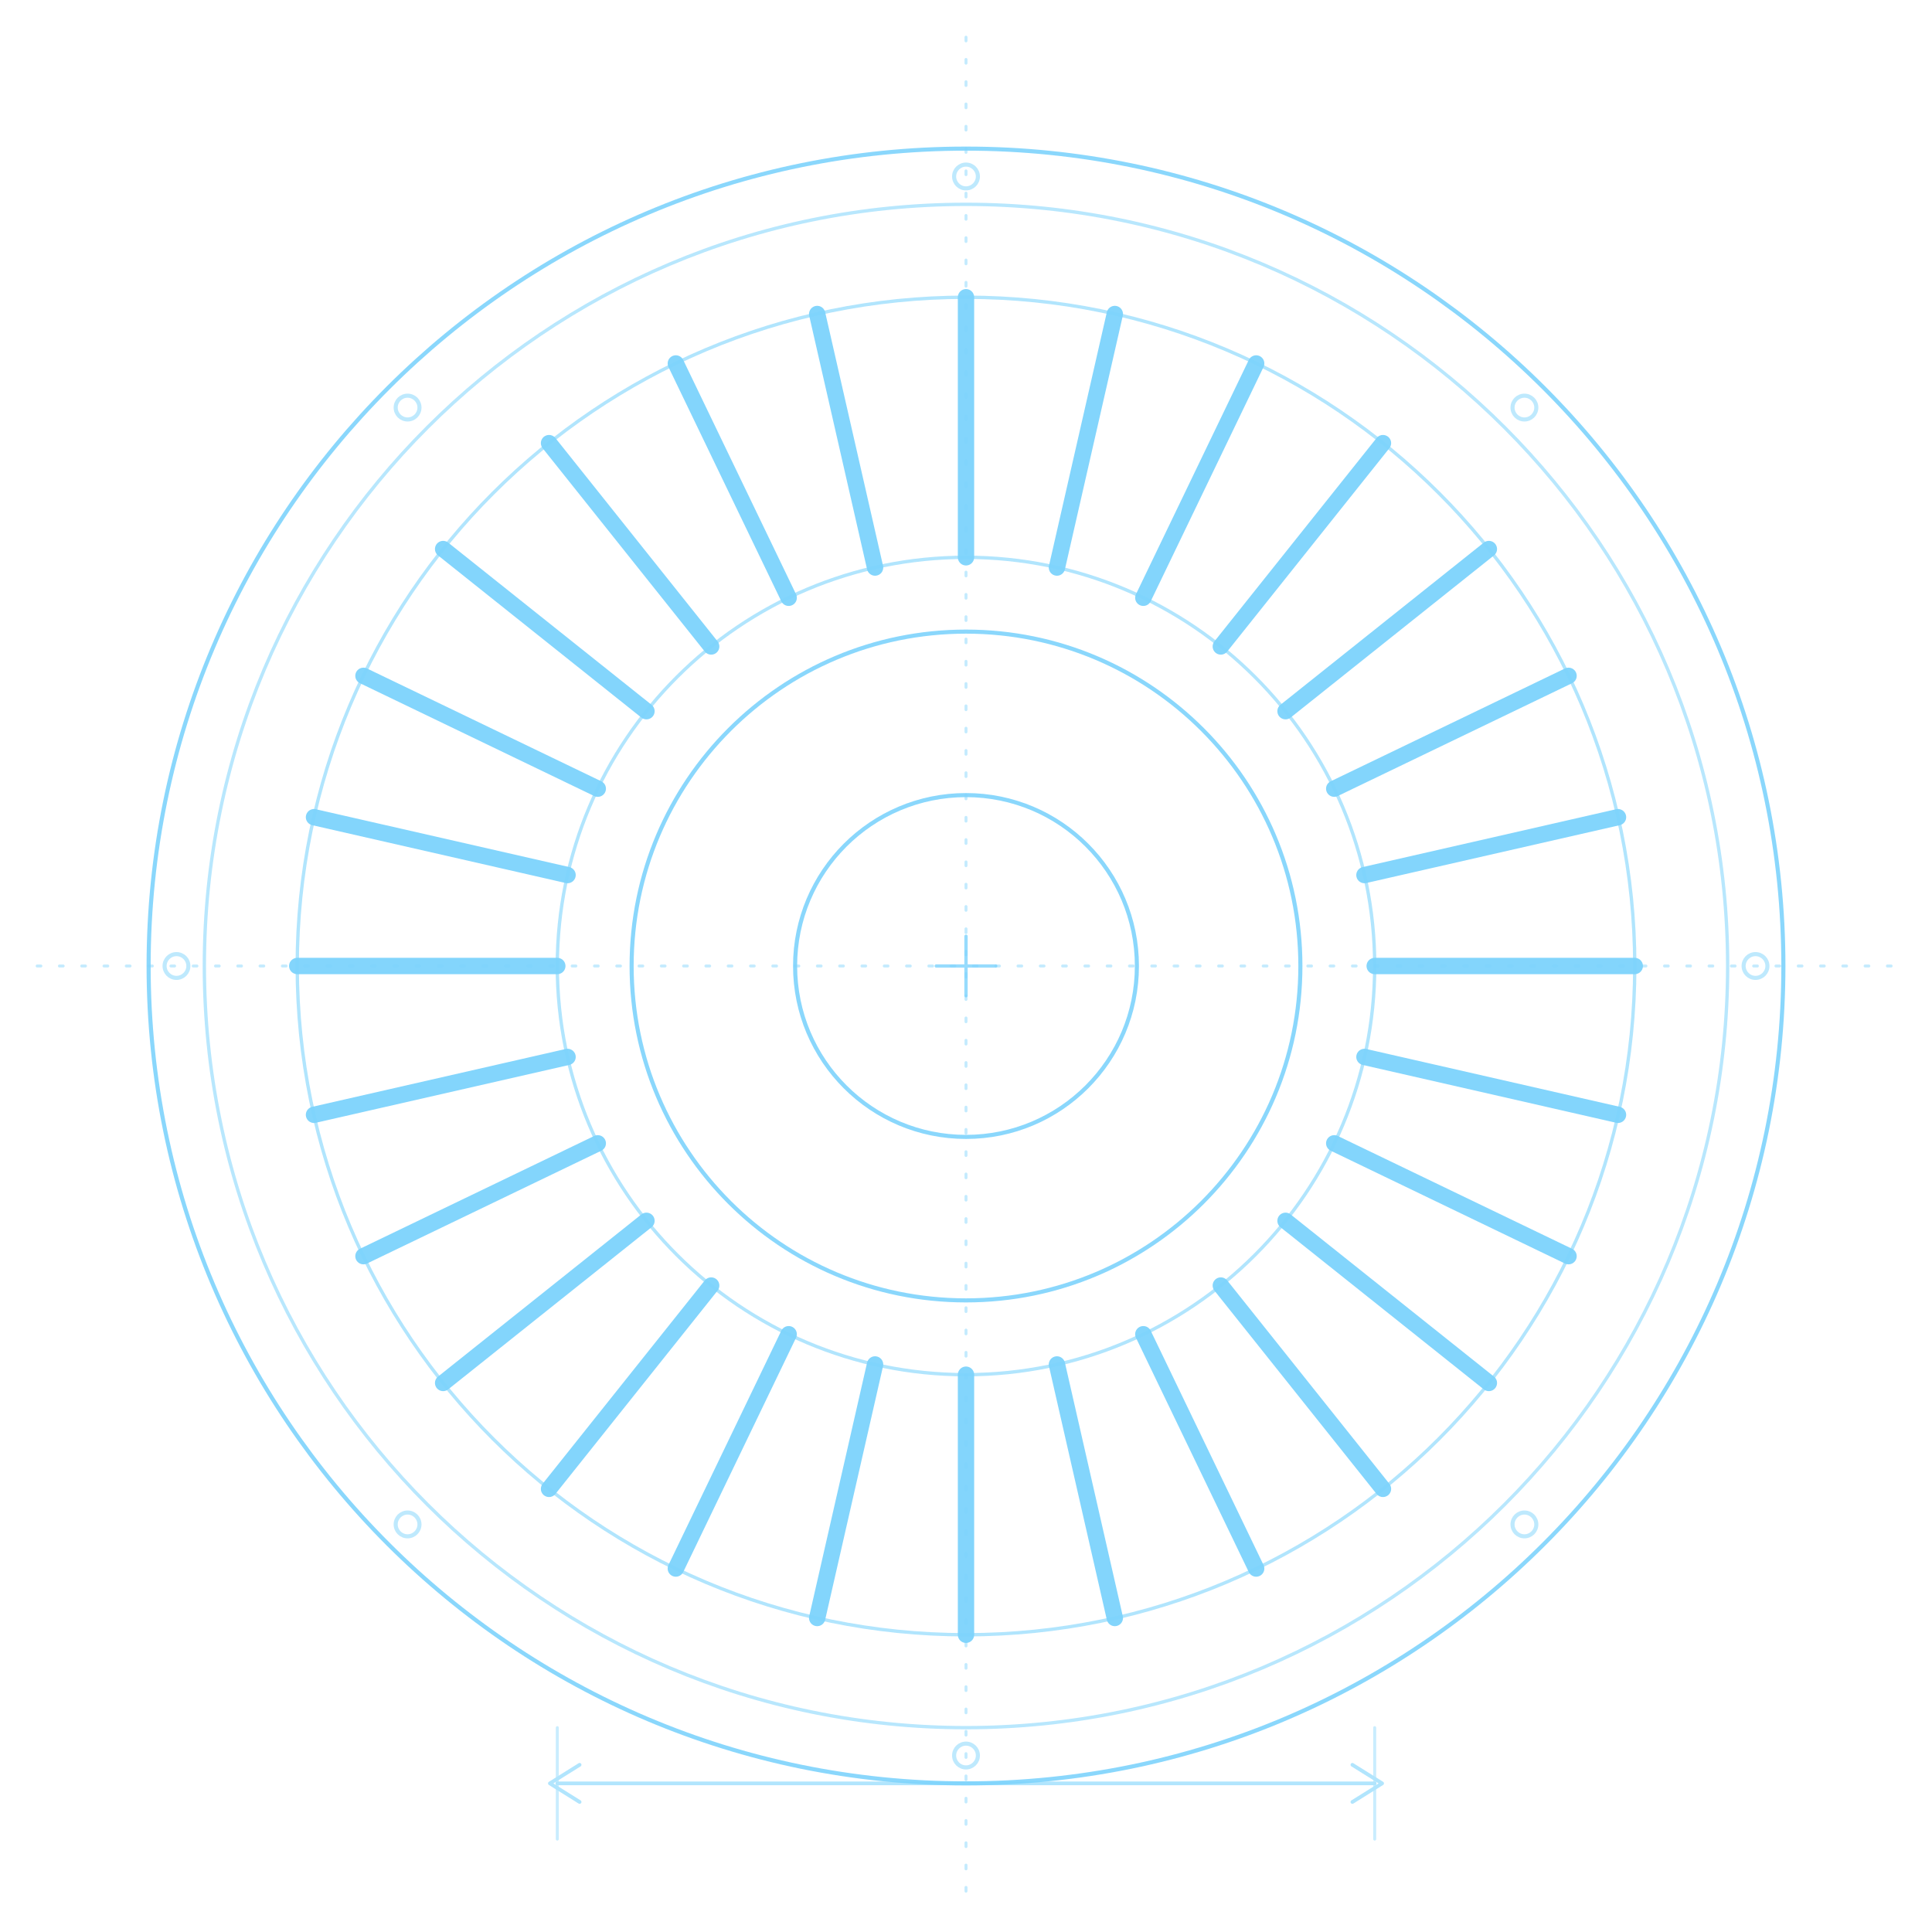
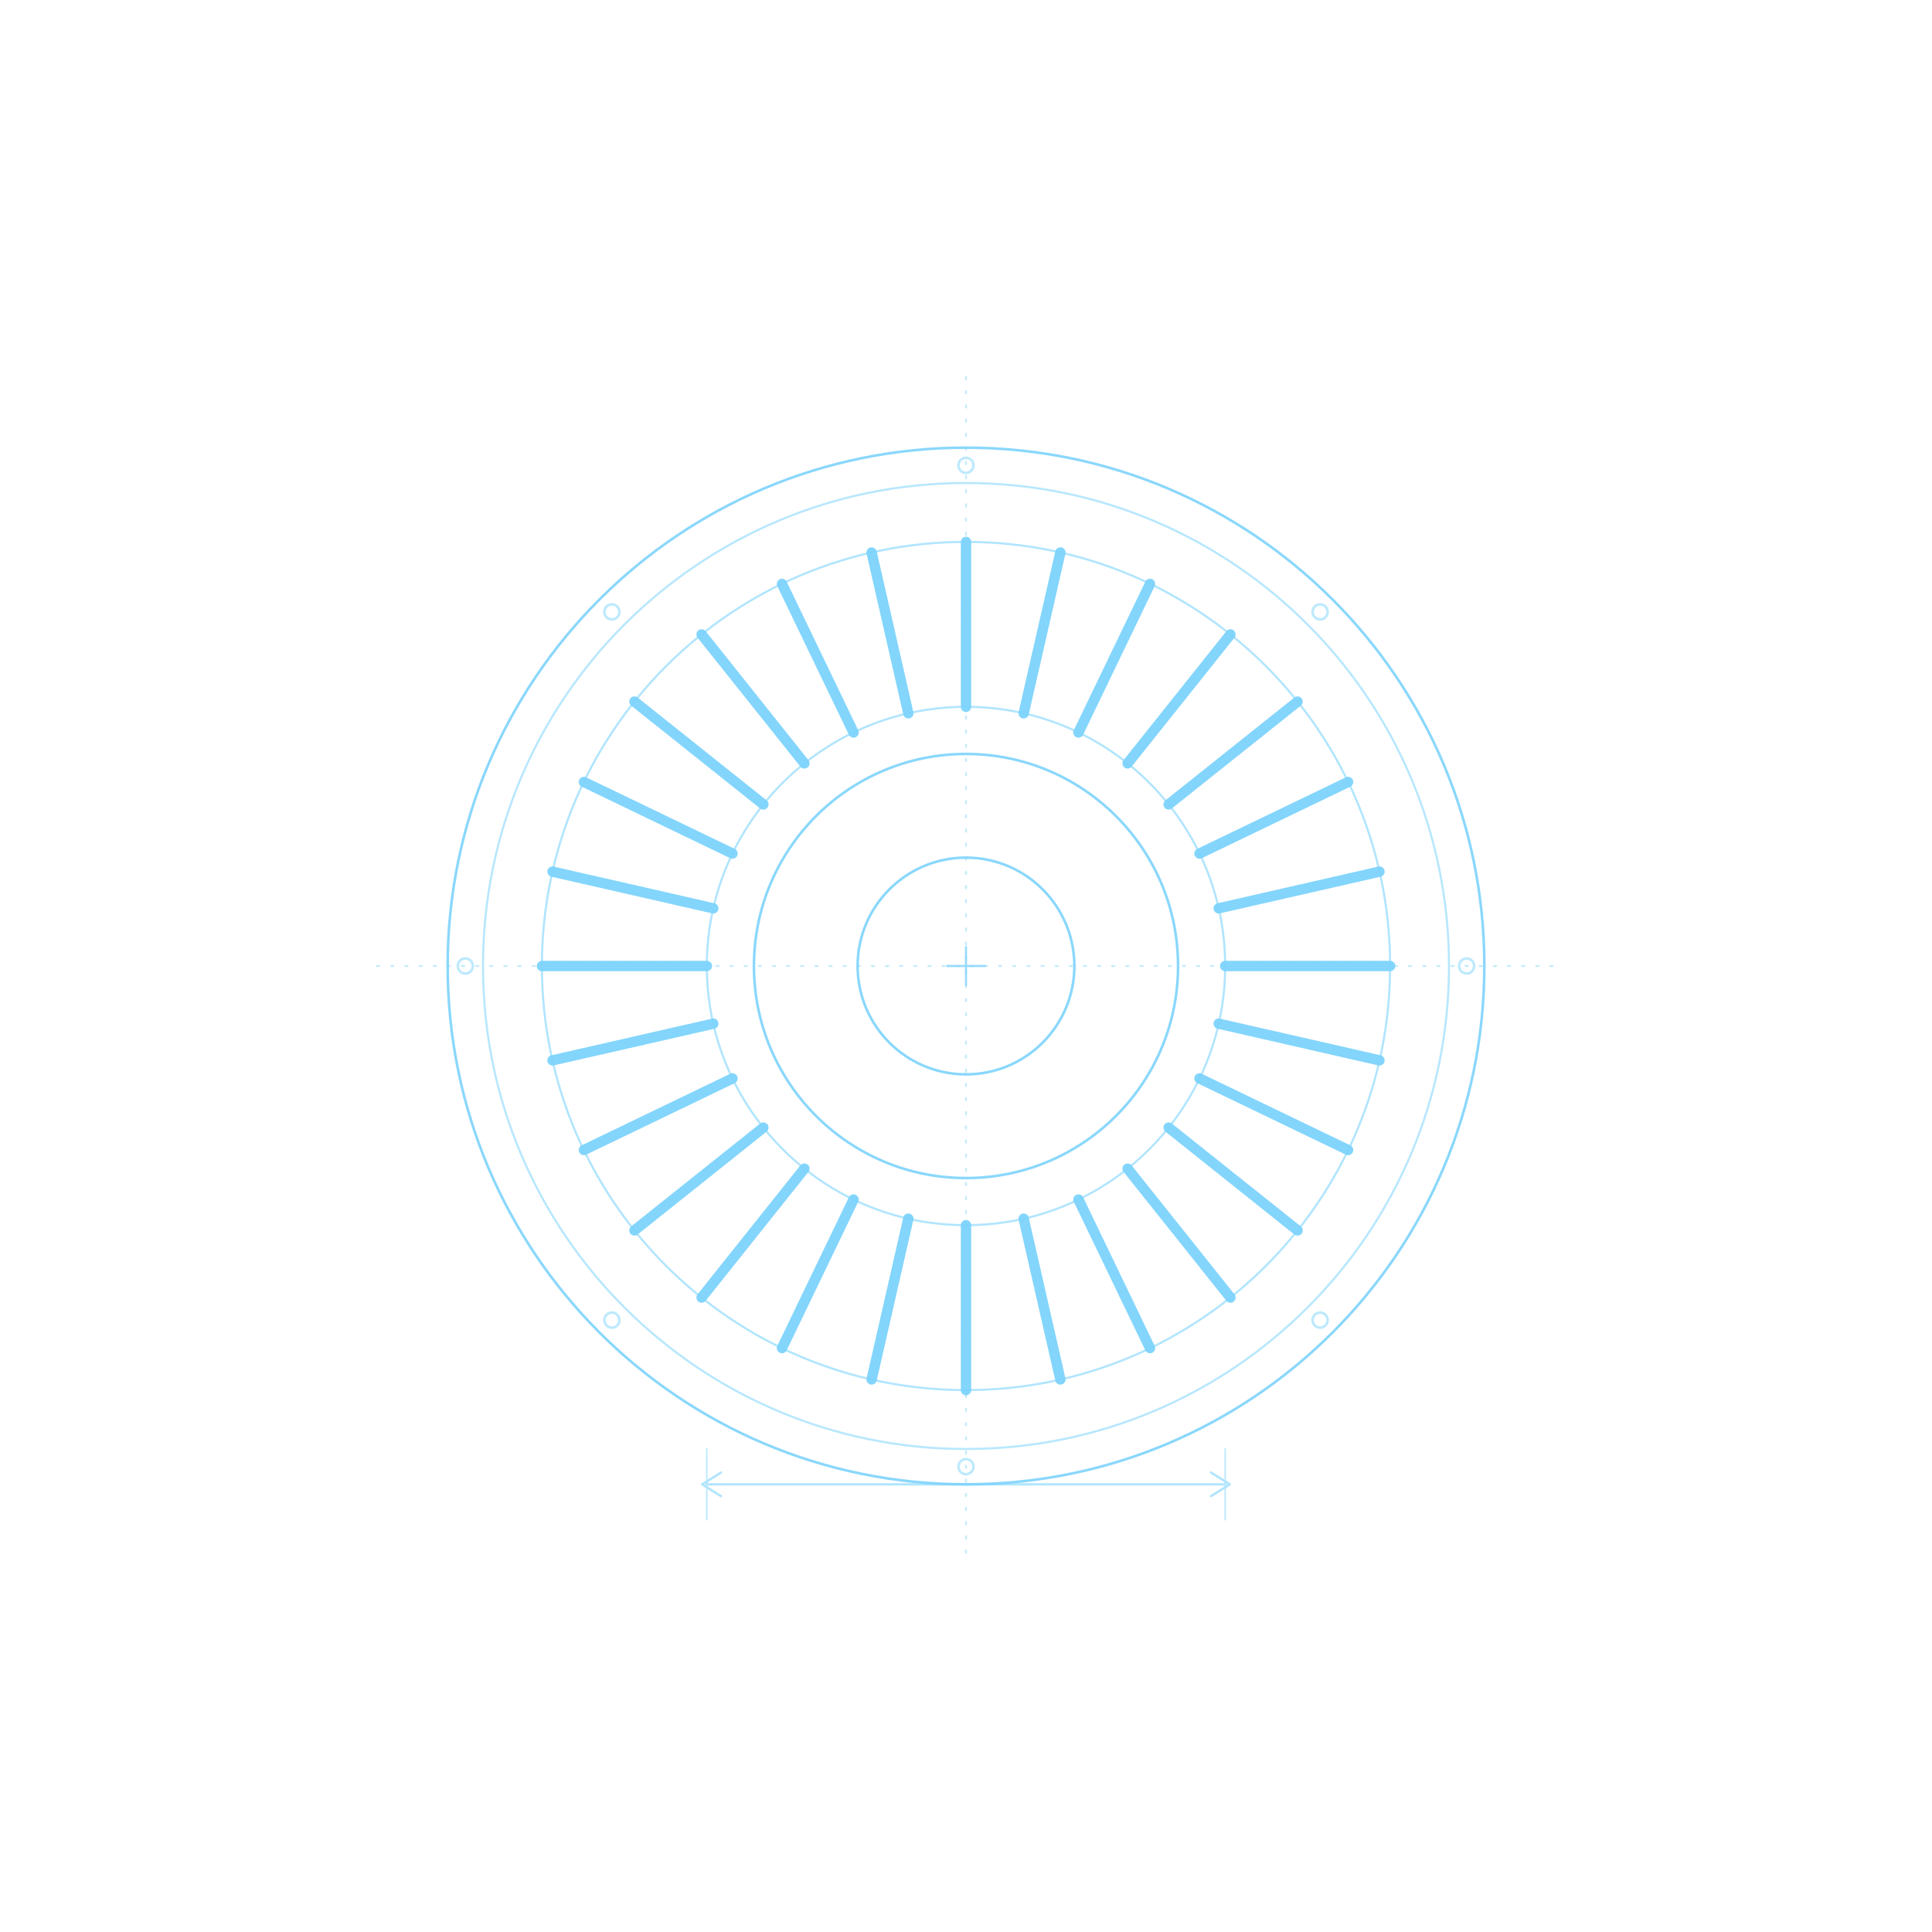
- <svg xmlns="http://www.w3.org/2000/svg" viewBox="0 0 520 520" fill="none" stroke="#7dd3fc" stroke-width="1.1" stroke-linecap="round" stroke-linejoin="round">
-   <g transform="translate(260 260)">
+ <svg xmlns="http://www.w3.org/2000/svg" viewBox="0 0 820 820" fill="none" stroke="#7dd3fc" stroke-width="1.1" stroke-linecap="round" stroke-linejoin="round">
+   <g transform="translate(410 410)">
    <line x1="-250" y1="0" x2="250" y2="0" stroke-dasharray="1 5" stroke-width="0.8" opacity="0.45" />
    <line x1="0" y1="-250" x2="0" y2="250" stroke-dasharray="1 5" stroke-width="0.8" opacity="0.45" />
    <circle r="220" opacity="0.9" />
    <circle r="205" stroke-width="0.9" opacity="0.55" />
    <circle r="180" stroke-width="0.9" opacity="0.6" />
    <circle r="110" stroke-width="0.9" opacity="0.6" />
    <circle r="90" opacity="0.9" />
    <circle r="46" opacity="0.9" />
    <g opacity="0.5">
      <circle cx="0" cy="-212.5" r="3.2" />
      <circle cx="150.3" cy="-150.3" r="3.2" />
      <circle cx="212.5" cy="0" r="3.2" />
      <circle cx="150.3" cy="150.3" r="3.2" />
      <circle cx="0" cy="212.5" r="3.2" />
      <circle cx="-150.3" cy="150.3" r="3.2" />
      <circle cx="-212.5" cy="0" r="3.2" />
      <circle cx="-150.3" cy="-150.3" r="3.2" />
    </g>
    <g stroke-width="4.2" stroke-linecap="round" opacity="0.95">
      
    </g>
  </g>
-   <g transform="translate(260 260)" stroke-width="4.4" opacity="0.95">
+   <g transform="translate(410 410)" stroke-width="4.4" opacity="0.95">
    <line x1="0" y1="-180" x2="0" y2="-110" transform="rotate(0)" />
    <line x1="0" y1="-180" x2="0" y2="-110" transform="rotate(12.857)" />
    <line x1="0" y1="-180" x2="0" y2="-110" transform="rotate(25.714)" />
    <line x1="0" y1="-180" x2="0" y2="-110" transform="rotate(38.571)" />
    <line x1="0" y1="-180" x2="0" y2="-110" transform="rotate(51.429)" />
    <line x1="0" y1="-180" x2="0" y2="-110" transform="rotate(64.286)" />
    <line x1="0" y1="-180" x2="0" y2="-110" transform="rotate(77.143)" />
    <line x1="0" y1="-180" x2="0" y2="-110" transform="rotate(90)" />
    <line x1="0" y1="-180" x2="0" y2="-110" transform="rotate(102.857)" />
    <line x1="0" y1="-180" x2="0" y2="-110" transform="rotate(115.714)" />
    <line x1="0" y1="-180" x2="0" y2="-110" transform="rotate(128.571)" />
    <line x1="0" y1="-180" x2="0" y2="-110" transform="rotate(141.429)" />
    <line x1="0" y1="-180" x2="0" y2="-110" transform="rotate(154.286)" />
    <line x1="0" y1="-180" x2="0" y2="-110" transform="rotate(167.143)" />
    <line x1="0" y1="-180" x2="0" y2="-110" transform="rotate(180)" />
    <line x1="0" y1="-180" x2="0" y2="-110" transform="rotate(192.857)" />
    <line x1="0" y1="-180" x2="0" y2="-110" transform="rotate(205.714)" />
    <line x1="0" y1="-180" x2="0" y2="-110" transform="rotate(218.571)" />
    <line x1="0" y1="-180" x2="0" y2="-110" transform="rotate(231.429)" />
    <line x1="0" y1="-180" x2="0" y2="-110" transform="rotate(244.286)" />
    <line x1="0" y1="-180" x2="0" y2="-110" transform="rotate(257.143)" />
    <line x1="0" y1="-180" x2="0" y2="-110" transform="rotate(270)" />
    <line x1="0" y1="-180" x2="0" y2="-110" transform="rotate(282.857)" />
    <line x1="0" y1="-180" x2="0" y2="-110" transform="rotate(295.714)" />
    <line x1="0" y1="-180" x2="0" y2="-110" transform="rotate(308.571)" />
    <line x1="0" y1="-180" x2="0" y2="-110" transform="rotate(321.429)" />
    <line x1="0" y1="-180" x2="0" y2="-110" transform="rotate(334.286)" />
    <line x1="0" y1="-180" x2="0" y2="-110" transform="rotate(347.143)" />
  </g>
  <g opacity="0.6" stroke-width="1">
-     <line x1="150" y1="480" x2="370" y2="480" />
-     <path d="M156 475 L148 480 L156 485" />
-     <path d="M364 475 L372 480 L364 485" />
-     <line x1="150" y1="465" x2="150" y2="495" stroke-width="0.8" opacity="0.7" />
-     <line x1="370" y1="465" x2="370" y2="495" stroke-width="0.8" opacity="0.7" />
+     <line x1="300" y1="630" x2="520" y2="630" />
+     <path d="M306 625 L298 630 L306 635" />
+     <path d="M514 625 L522 630 L514 635" />
+     <line x1="300" y1="615" x2="300" y2="645" stroke-width="0.8" opacity="0.7" />
+     <line x1="520" y1="615" x2="520" y2="645" stroke-width="0.8" opacity="0.7" />
  </g>
-   <g transform="translate(260 260)" opacity="0.8" stroke-width="0.9">
+   <g transform="translate(410 410)" opacity="0.8" stroke-width="0.9">
    <line x1="-8" y1="0" x2="8" y2="0" />
    <line x1="0" y1="-8" x2="0" y2="8" />
  </g>
</svg>
